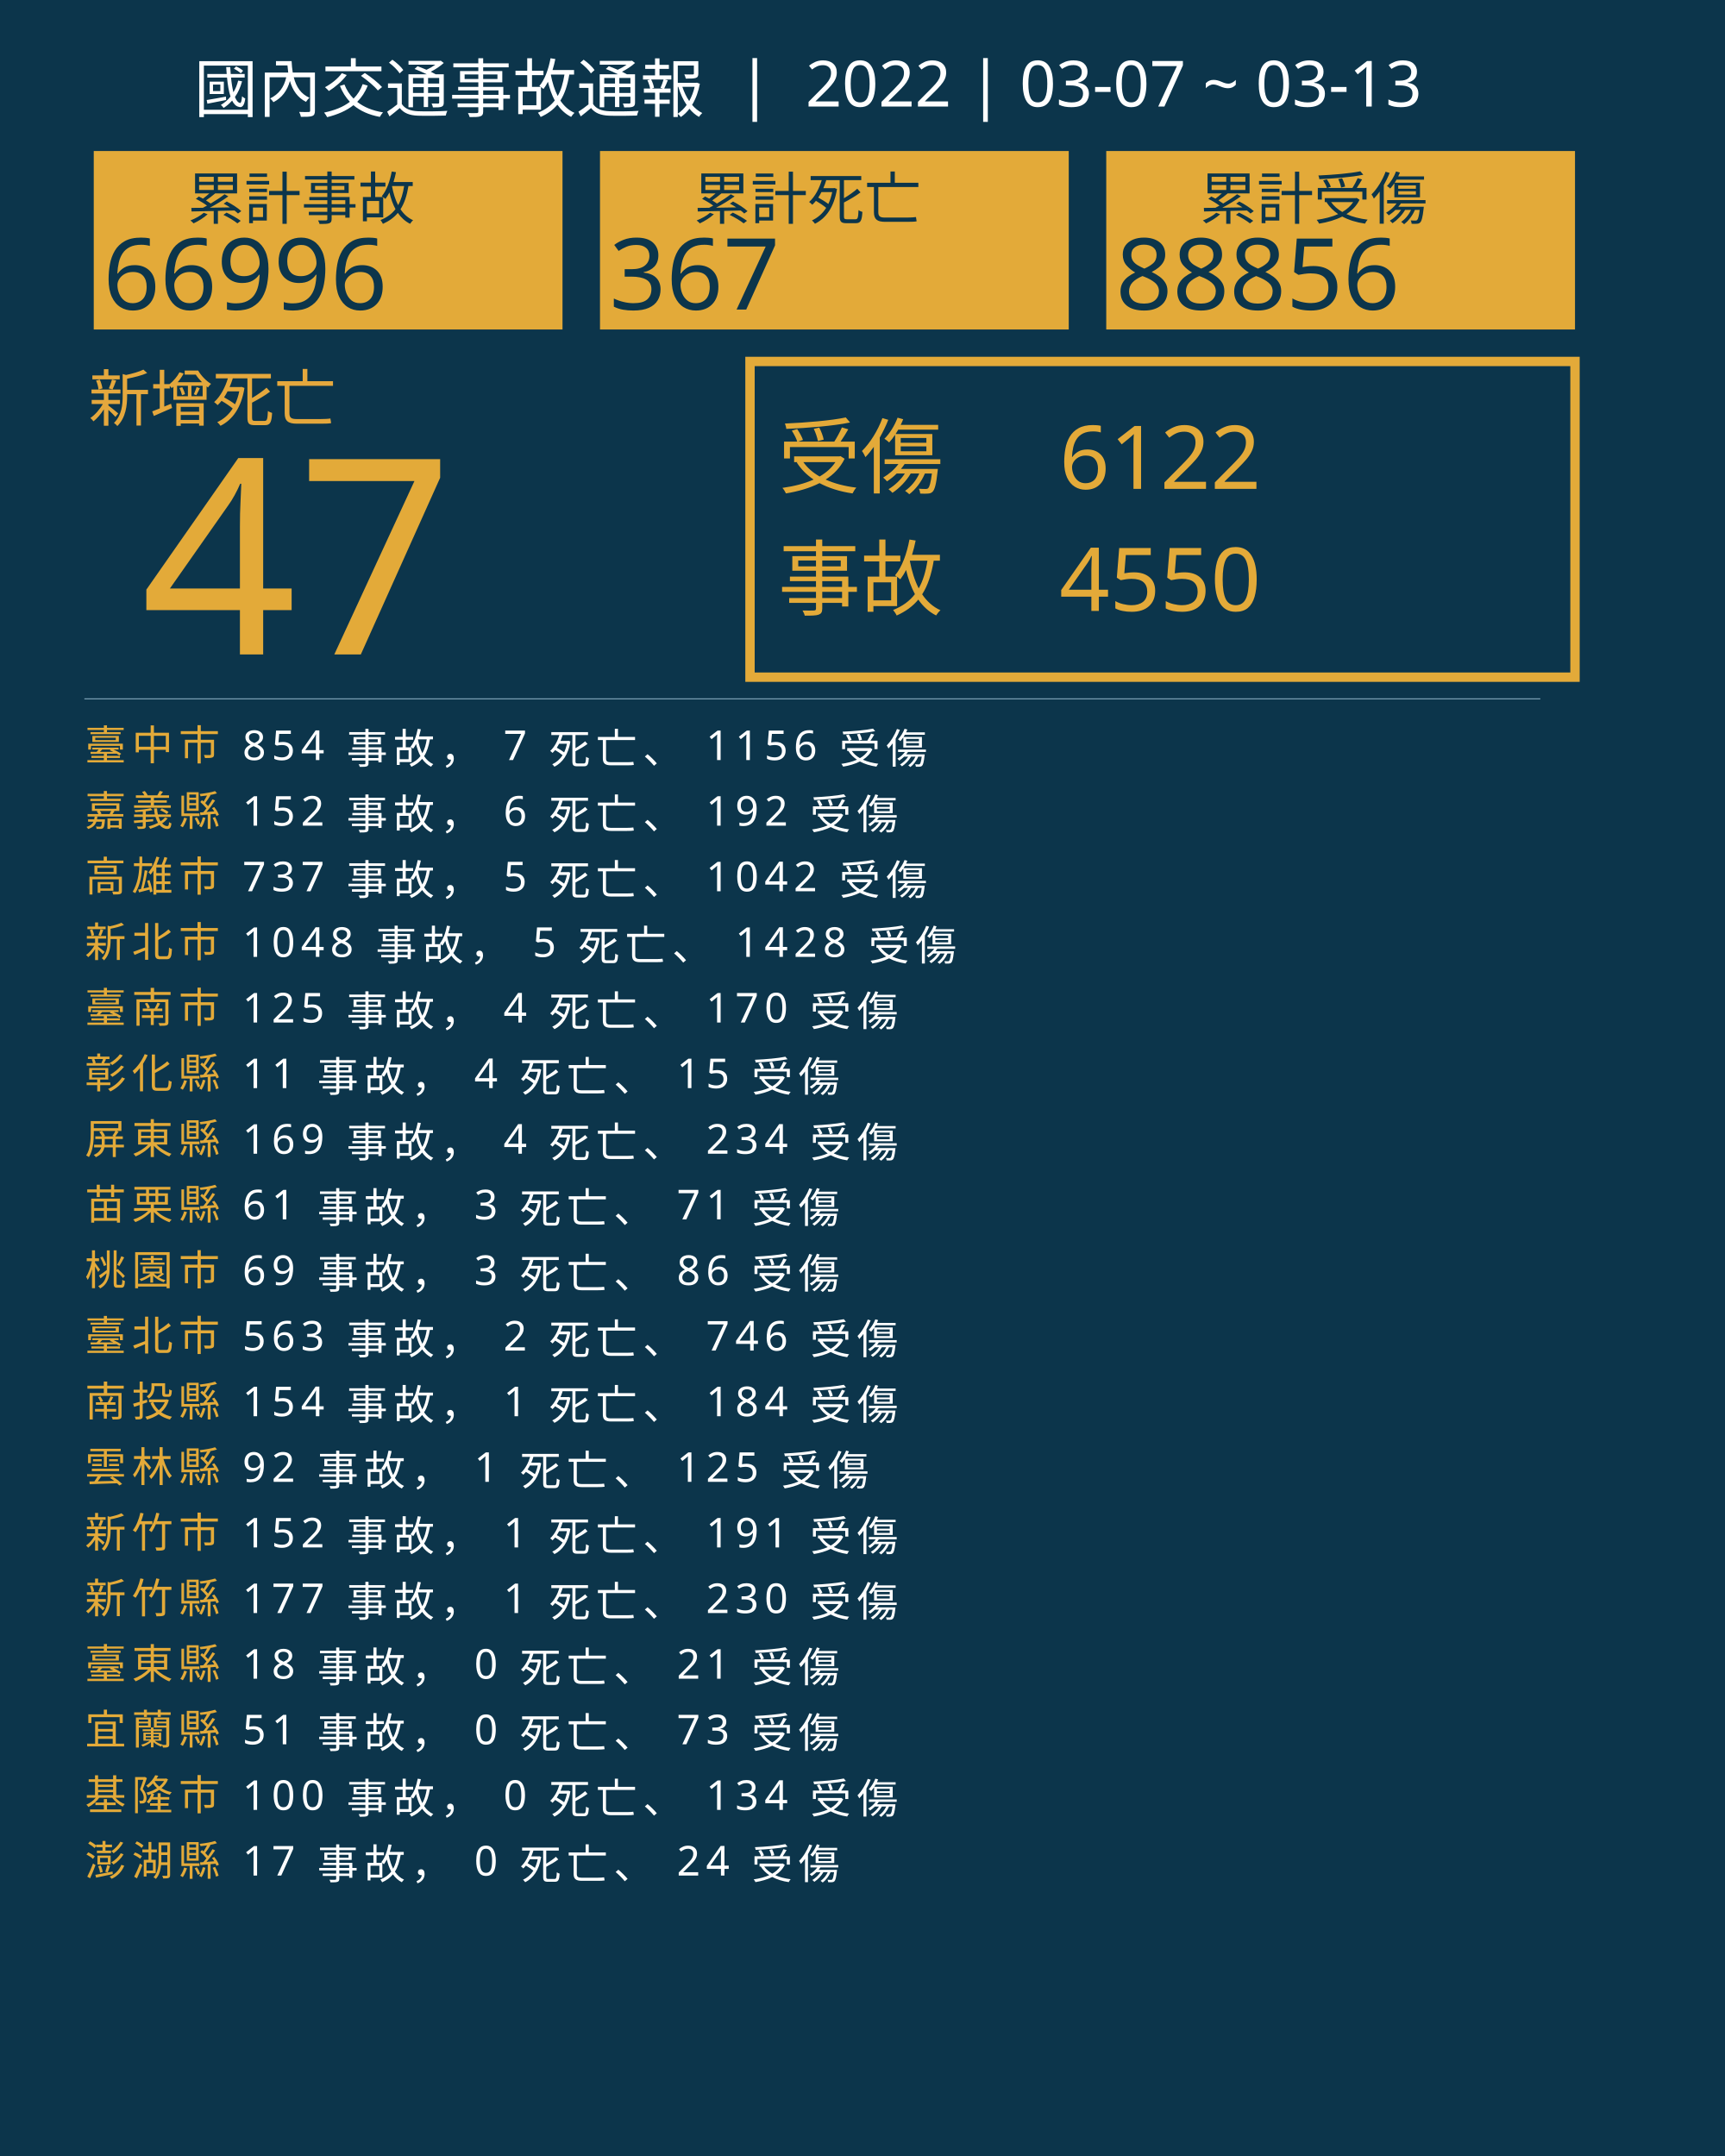
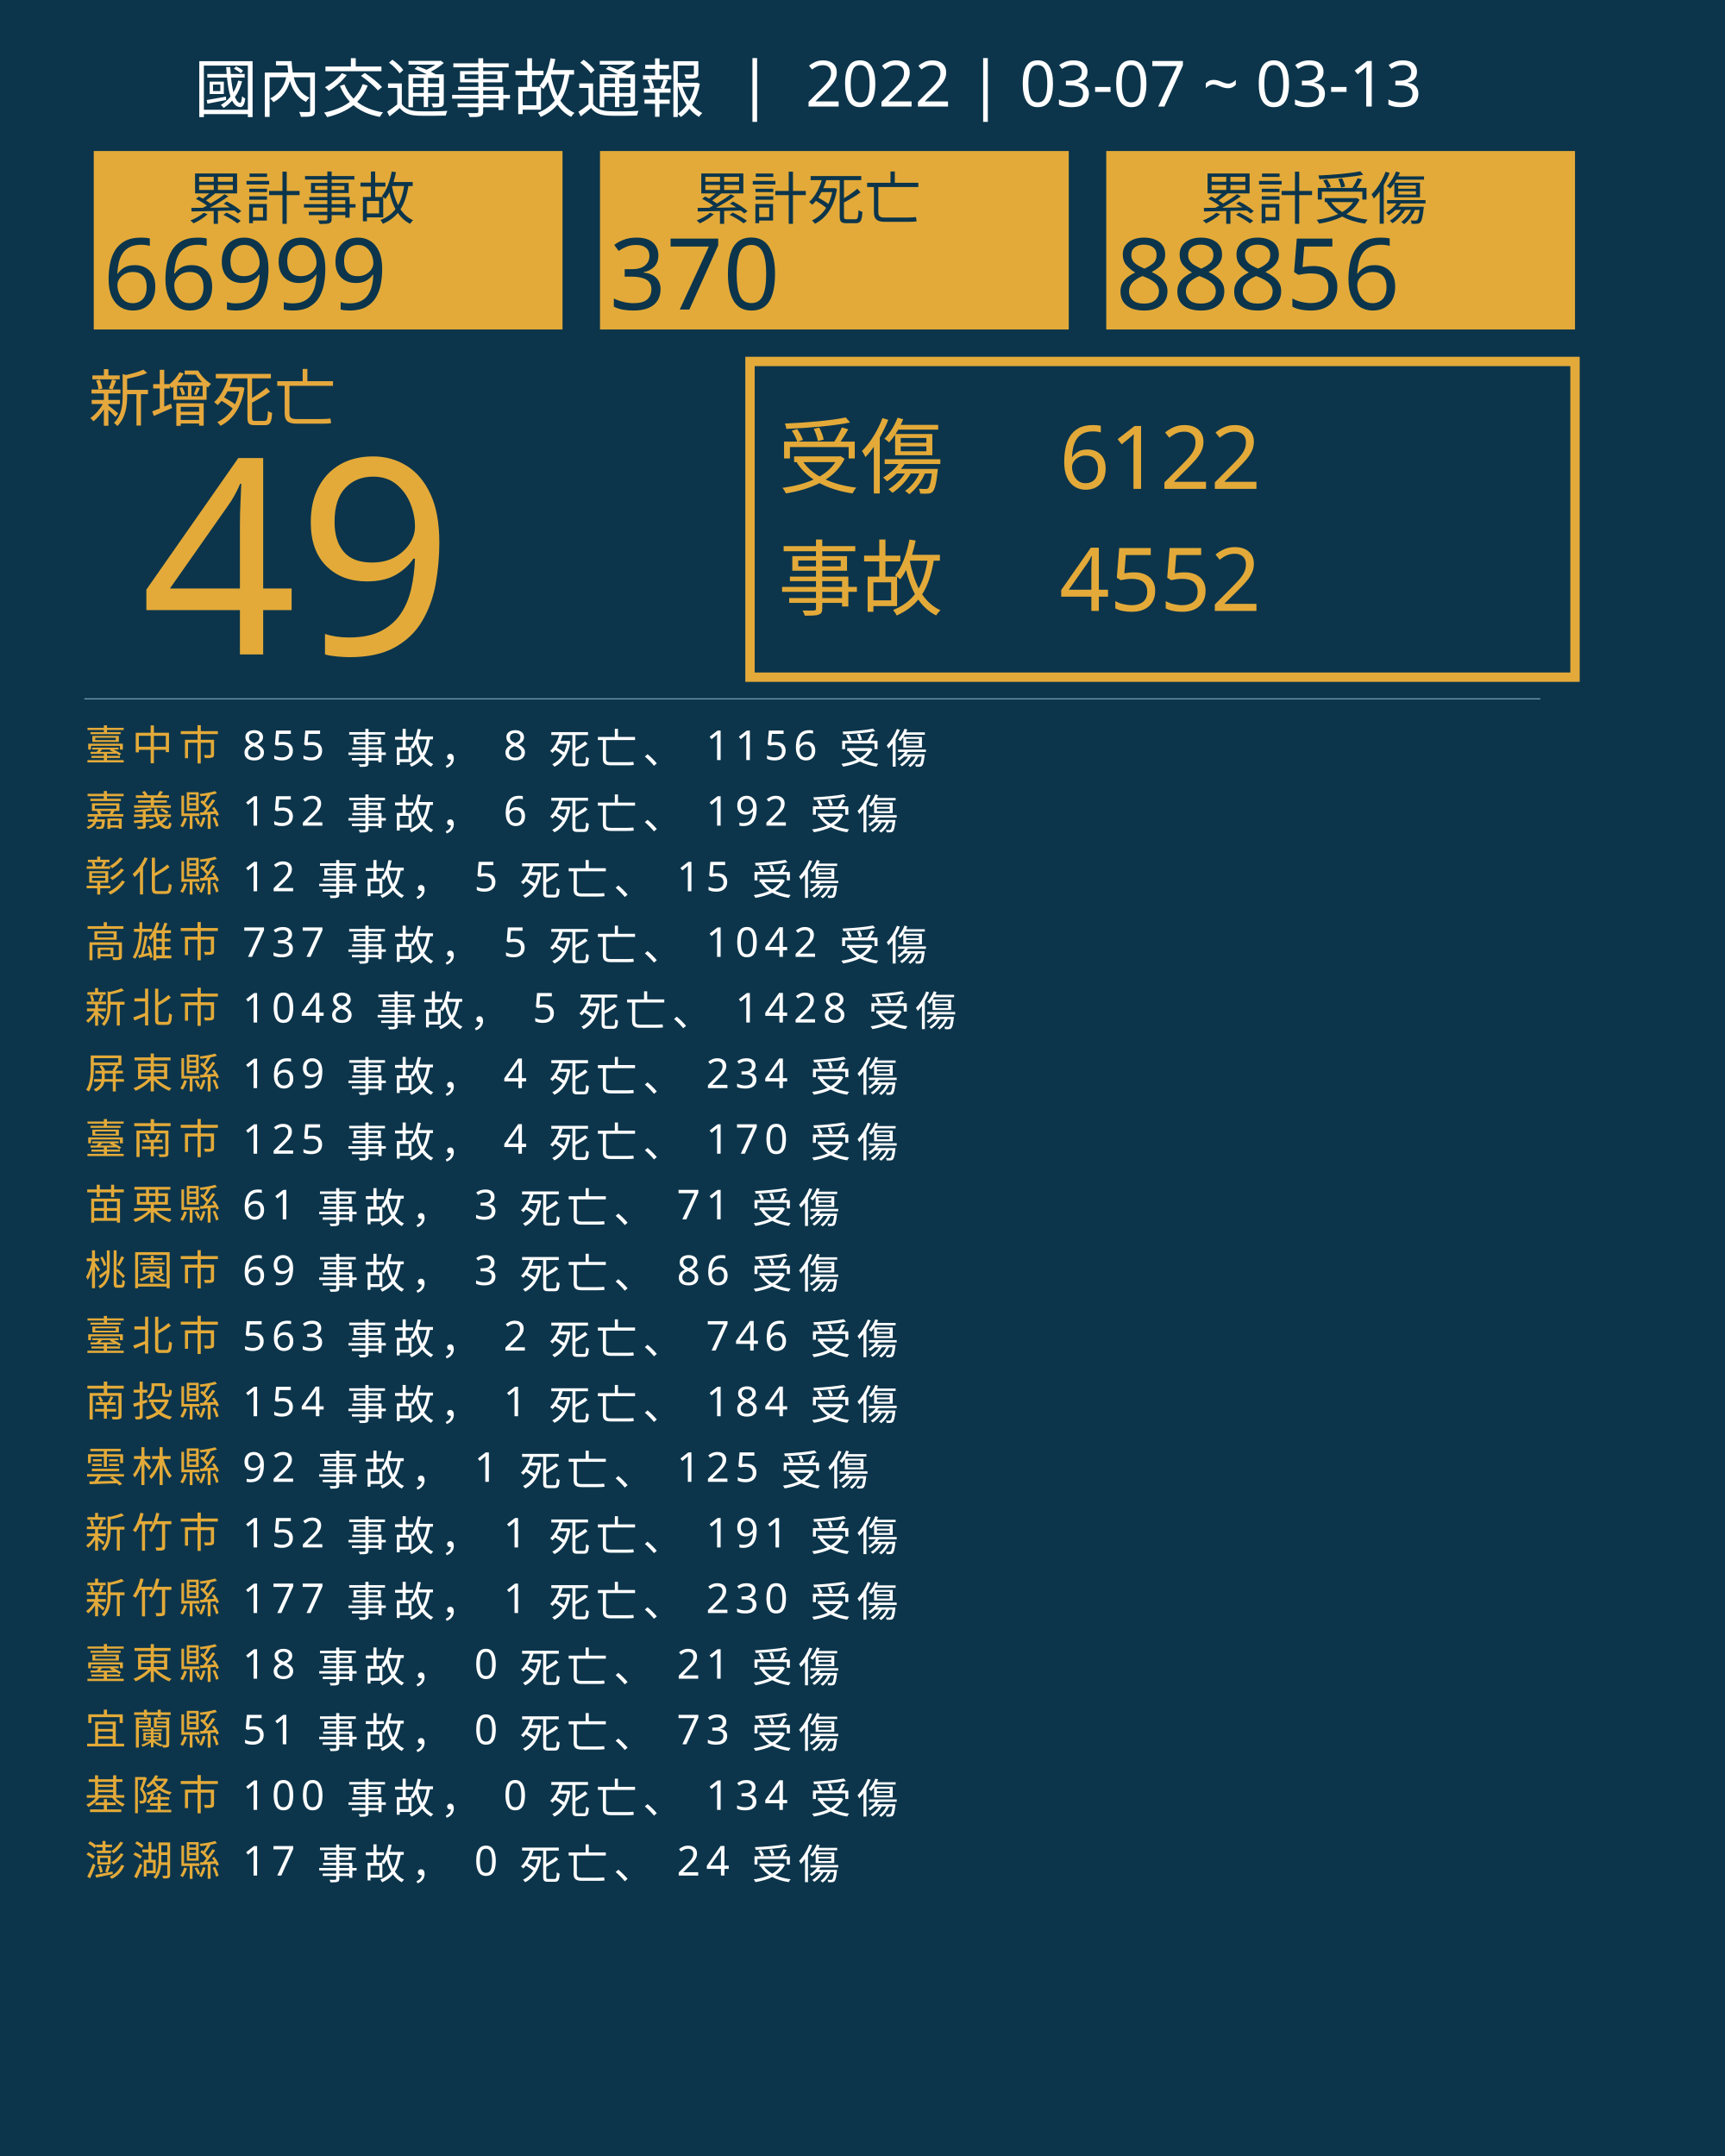
<svg xmlns="http://www.w3.org/2000/svg" version="1.1" id="圖層_1" x="0px" y="0px" viewBox="0 0 1840 2300" style="enable-background:new 0 0 1840 2300;" xml:space="preserve">
  <style type="text/css">
	.st0{fill:#0C354B;}
	.st1{fill:#E5A83D;}
	.st2{font-family:'NotoSansCJKtc-Bold-B5pc-H';}
	.st3{font-size:66px;}
	.st4{fill:#E3AA39;}
	.st5{font-family:'Arial-BoldMT';}
	.st6{font-size:291.776px;}
	.st7{fill:none;stroke:#E3AA39;stroke-miterlimit:10;stroke-width:10;}
	.st8{font-family:'NotoSansCJKtc-Light-B5pc-H';}
	.st9{font-size:88px;}
	.st10{font-family:'NotoSansCJKtc-Medium-B5pc-H';}
	.st11{font-size:94px;}
	.st12{fill:none;stroke:#8AAFC1;stroke-miterlimit:10;}
	.st13{font-size:60.649px;}
	.st14{font-size:106px;}
	.st15{fill:none;}
	.st16{font-size:44px;}
	.st17{letter-spacing:6;}
	.st18{fill:#FFFFFF;}
	.st19{letter-spacing:1;}
	.st20{font-size:68px;}
</style>
  <rect class="st0" width="1840" height="2300" />
  <text transform="matrix(1 0 0 1 94.5001 449.017)" class="st1 st2 st3">新增死亡</text>
  <g>
-     <text transform="matrix(1 0 0 1 150 698.1412)" class="st4 st5 st6">47</text>
+     <text transform="matrix(1 0 0 1 150 698.1412)" class="st4 st5 st6">49</text>
  </g>
  <g>
    <rect x="800" y="385.6" class="st7" width="880" height="336.8" />
    <g>
      <text transform="matrix(1 0 0 1 830 519.593)" class="st4 st8 st9">受傷</text>
      <text transform="matrix(1 0 0 1 1130 521.5084)" class="st4 st10 st11">6122</text>
-       <text transform="matrix(1 0 0 1 1130 651.7274)" class="st4 st10 st11">4550</text>
+       <text transform="matrix(1 0 0 1 1130 651.7274)" class="st4 st10 st11">4552</text>
      <text transform="matrix(1 0 0 1 830 649.4965)" class="st4 st8 st9">事故</text>
    </g>
  </g>
  <line class="st12" x1="90" y1="745.5" x2="1643" y2="745.5" />
  <g>
    <g>
      <rect x="100" y="161.1" class="st4" width="500" height="190.4" />
      <g>
        <text transform="matrix(1 0 0 1 200 233.9079)" class="st0 st10 st13">累計事故</text>
        <g>
-           <text transform="matrix(1 0 0 1 110 330.2121)" class="st0 st5 st14">66996</text>
+           <text transform="matrix(1 0 0 1 110 330.2121)" class="st0 st5 st14">66999</text>
        </g>
      </g>
    </g>
    <g>
      <rect x="640" y="161.1" class="st4" width="500" height="190.4" />
      <g>
        <text transform="matrix(1 0 0 1 740 233.908)" class="st0 st10 st13">累計死亡</text>
        <g>
-           <text transform="matrix(1 0 0 1 650 330.2122)" class="st0 st5 st14">367</text>
+           <text transform="matrix(1 0 0 1 650 330.2122)" class="st0 st5 st14">370</text>
        </g>
      </g>
    </g>
    <g>
      <rect x="1180" y="161.1" class="st4" width="500" height="190.4" />
      <g>
        <text transform="matrix(1 0 0 1 1280 233.908)" class="st0 st10 st13">累計受傷</text>
        <g>
          <text transform="matrix(1 0 0 1 1190 330.2122)" class="st0 st5 st14">88856</text>
        </g>
      </g>
    </g>
  </g>
  <rect x="90.6" y="772.1" class="st15" width="1141.8" height="314.8" />
  <text transform="matrix(1 0 0 1 90.5591 810.7965)">
    <tspan x="0" y="0" class="st4 st10 st16 st17">臺中市</tspan>
-     <tspan x="150.6" y="0" class="st18 st10 st16 st17"> 854 事故， 7 死亡、 1156 受傷</tspan>
+     <tspan x="150.6" y="0" class="st18 st10 st16 st17"> 855 事故， 8 死亡、 1156 受傷</tspan>
    <tspan x="0" y="70" class="st4 st10 st16 st17">嘉義縣</tspan>
    <tspan x="150.6" y="70" class="st18 st10 st16 st17"> 152 事故， 6 死亡、 192 受傷</tspan>
-     <tspan x="0" y="140" class="st4 st10 st16 st17">高雄市</tspan>
-     <tspan x="150.6" y="140" class="st18 st10 st16 st17"> 737 事故， 5 死亡、 1042 受傷</tspan>
-     <tspan x="0" y="210" class="st4 st10 st16 st17">新北市</tspan>
-     <tspan x="150.6" y="210" class="st18 st10 st16 st17"> 1048 事故， 5 死亡、 1428 受傷</tspan>
-     <tspan x="0" y="280" class="st4 st10 st16 st17">臺南市</tspan>
-     <tspan x="150.6" y="280" class="st18 st10 st16 st17"> 125 事故， 4 死亡、 170 受傷</tspan>
-     <tspan x="0" y="350" class="st4 st10 st16 st17">彰化縣</tspan>
-     <tspan x="150.6" y="350" class="st18 st10 st16 st17"> 11 事故， 4 死亡、 15 受傷</tspan>
-     <tspan x="0" y="420" class="st4 st10 st16 st17">屏東縣</tspan>
-     <tspan x="150.6" y="420" class="st18 st10 st16 st17"> 169 事故， 4 死亡、 234 受傷</tspan>
+     <tspan x="0" y="140" class="st4 st10 st16 st17">彰化縣</tspan>
+     <tspan x="150.6" y="140" class="st18 st10 st16 st17"> 12 事故， 5 死亡、 15 受傷</tspan>
+     <tspan x="0" y="210" class="st4 st10 st16 st17">高雄市</tspan>
+     <tspan x="150.6" y="210" class="st18 st10 st16 st17"> 737 事故， 5 死亡、 1042 受傷</tspan>
+     <tspan x="0" y="280" class="st4 st10 st16 st17">新北市</tspan>
+     <tspan x="150.6" y="280" class="st18 st10 st16 st17"> 1048 事故， 5 死亡、 1428 受傷</tspan>
+     <tspan x="0" y="350" class="st4 st10 st16 st17">屏東縣</tspan>
+     <tspan x="150.6" y="350" class="st18 st10 st16 st17"> 169 事故， 4 死亡、 234 受傷</tspan>
+     <tspan x="0" y="420" class="st4 st10 st16 st17">臺南市</tspan>
+     <tspan x="150.6" y="420" class="st18 st10 st16 st17"> 125 事故， 4 死亡、 170 受傷</tspan>
    <tspan x="0" y="490" class="st4 st10 st16 st17">苗栗縣</tspan>
    <tspan x="150.6" y="490" class="st18 st10 st16 st17"> 61 事故， 3 死亡、 71 受傷</tspan>
    <tspan x="0" y="560" class="st4 st10 st16 st17">桃園市</tspan>
    <tspan x="150.6" y="560" class="st18 st10 st16 st17"> 69 事故， 3 死亡、 86 受傷</tspan>
    <tspan x="0" y="630" class="st4 st10 st16 st17">臺北市</tspan>
    <tspan x="150.6" y="630" class="st18 st10 st16 st17"> 563 事故， 2 死亡、 746 受傷</tspan>
    <tspan x="0" y="700" class="st4 st10 st16 st17">南投縣</tspan>
    <tspan x="150.6" y="700" class="st18 st10 st16 st17"> 154 事故， 1 死亡、 184 受傷</tspan>
    <tspan x="0" y="770" class="st4 st10 st16 st17">雲林縣</tspan>
    <tspan x="150.6" y="770" class="st18 st10 st16 st17"> 92 事故， 1 死亡、 125 受傷</tspan>
    <tspan x="0" y="840" class="st4 st10 st16 st17">新竹市</tspan>
    <tspan x="150.6" y="840" class="st18 st10 st16 st17"> 152 事故， 1 死亡、 191 受傷</tspan>
    <tspan x="0" y="910" class="st4 st10 st16 st17">新竹縣</tspan>
    <tspan x="150.6" y="910" class="st18 st10 st16 st17"> 177 事故， 1 死亡、 230 受傷</tspan>
    <tspan x="0" y="980" class="st4 st10 st16 st17">臺東縣</tspan>
    <tspan x="150.6" y="980" class="st18 st10 st16 st17"> 18 事故， 0 死亡、 21 受傷</tspan>
    <tspan x="0" y="1050" class="st4 st10 st16 st17">宜蘭縣</tspan>
    <tspan x="150.6" y="1050" class="st18 st10 st16 st17"> 51 事故， 0 死亡、 73 受傷</tspan>
    <tspan x="0" y="1120" class="st4 st10 st16 st17">基隆市</tspan>
    <tspan x="150.6" y="1120" class="st18 st10 st16 st17"> 100 事故， 0 死亡、 134 受傷</tspan>
    <tspan x="0" y="1190" class="st4 st10 st16 st17">澎湖縣</tspan>
    <tspan x="150.6" y="1190" class="st18 st10 st16 st17"> 17 事故， 0 死亡、 24 受傷</tspan>
  </text>
  <text transform="matrix(1 0 0 1 207 119.2712)" class="st18 st8 st20">國內交通事故通報  |  2022 | 03-07 ~ 03-13</text>
</svg>
